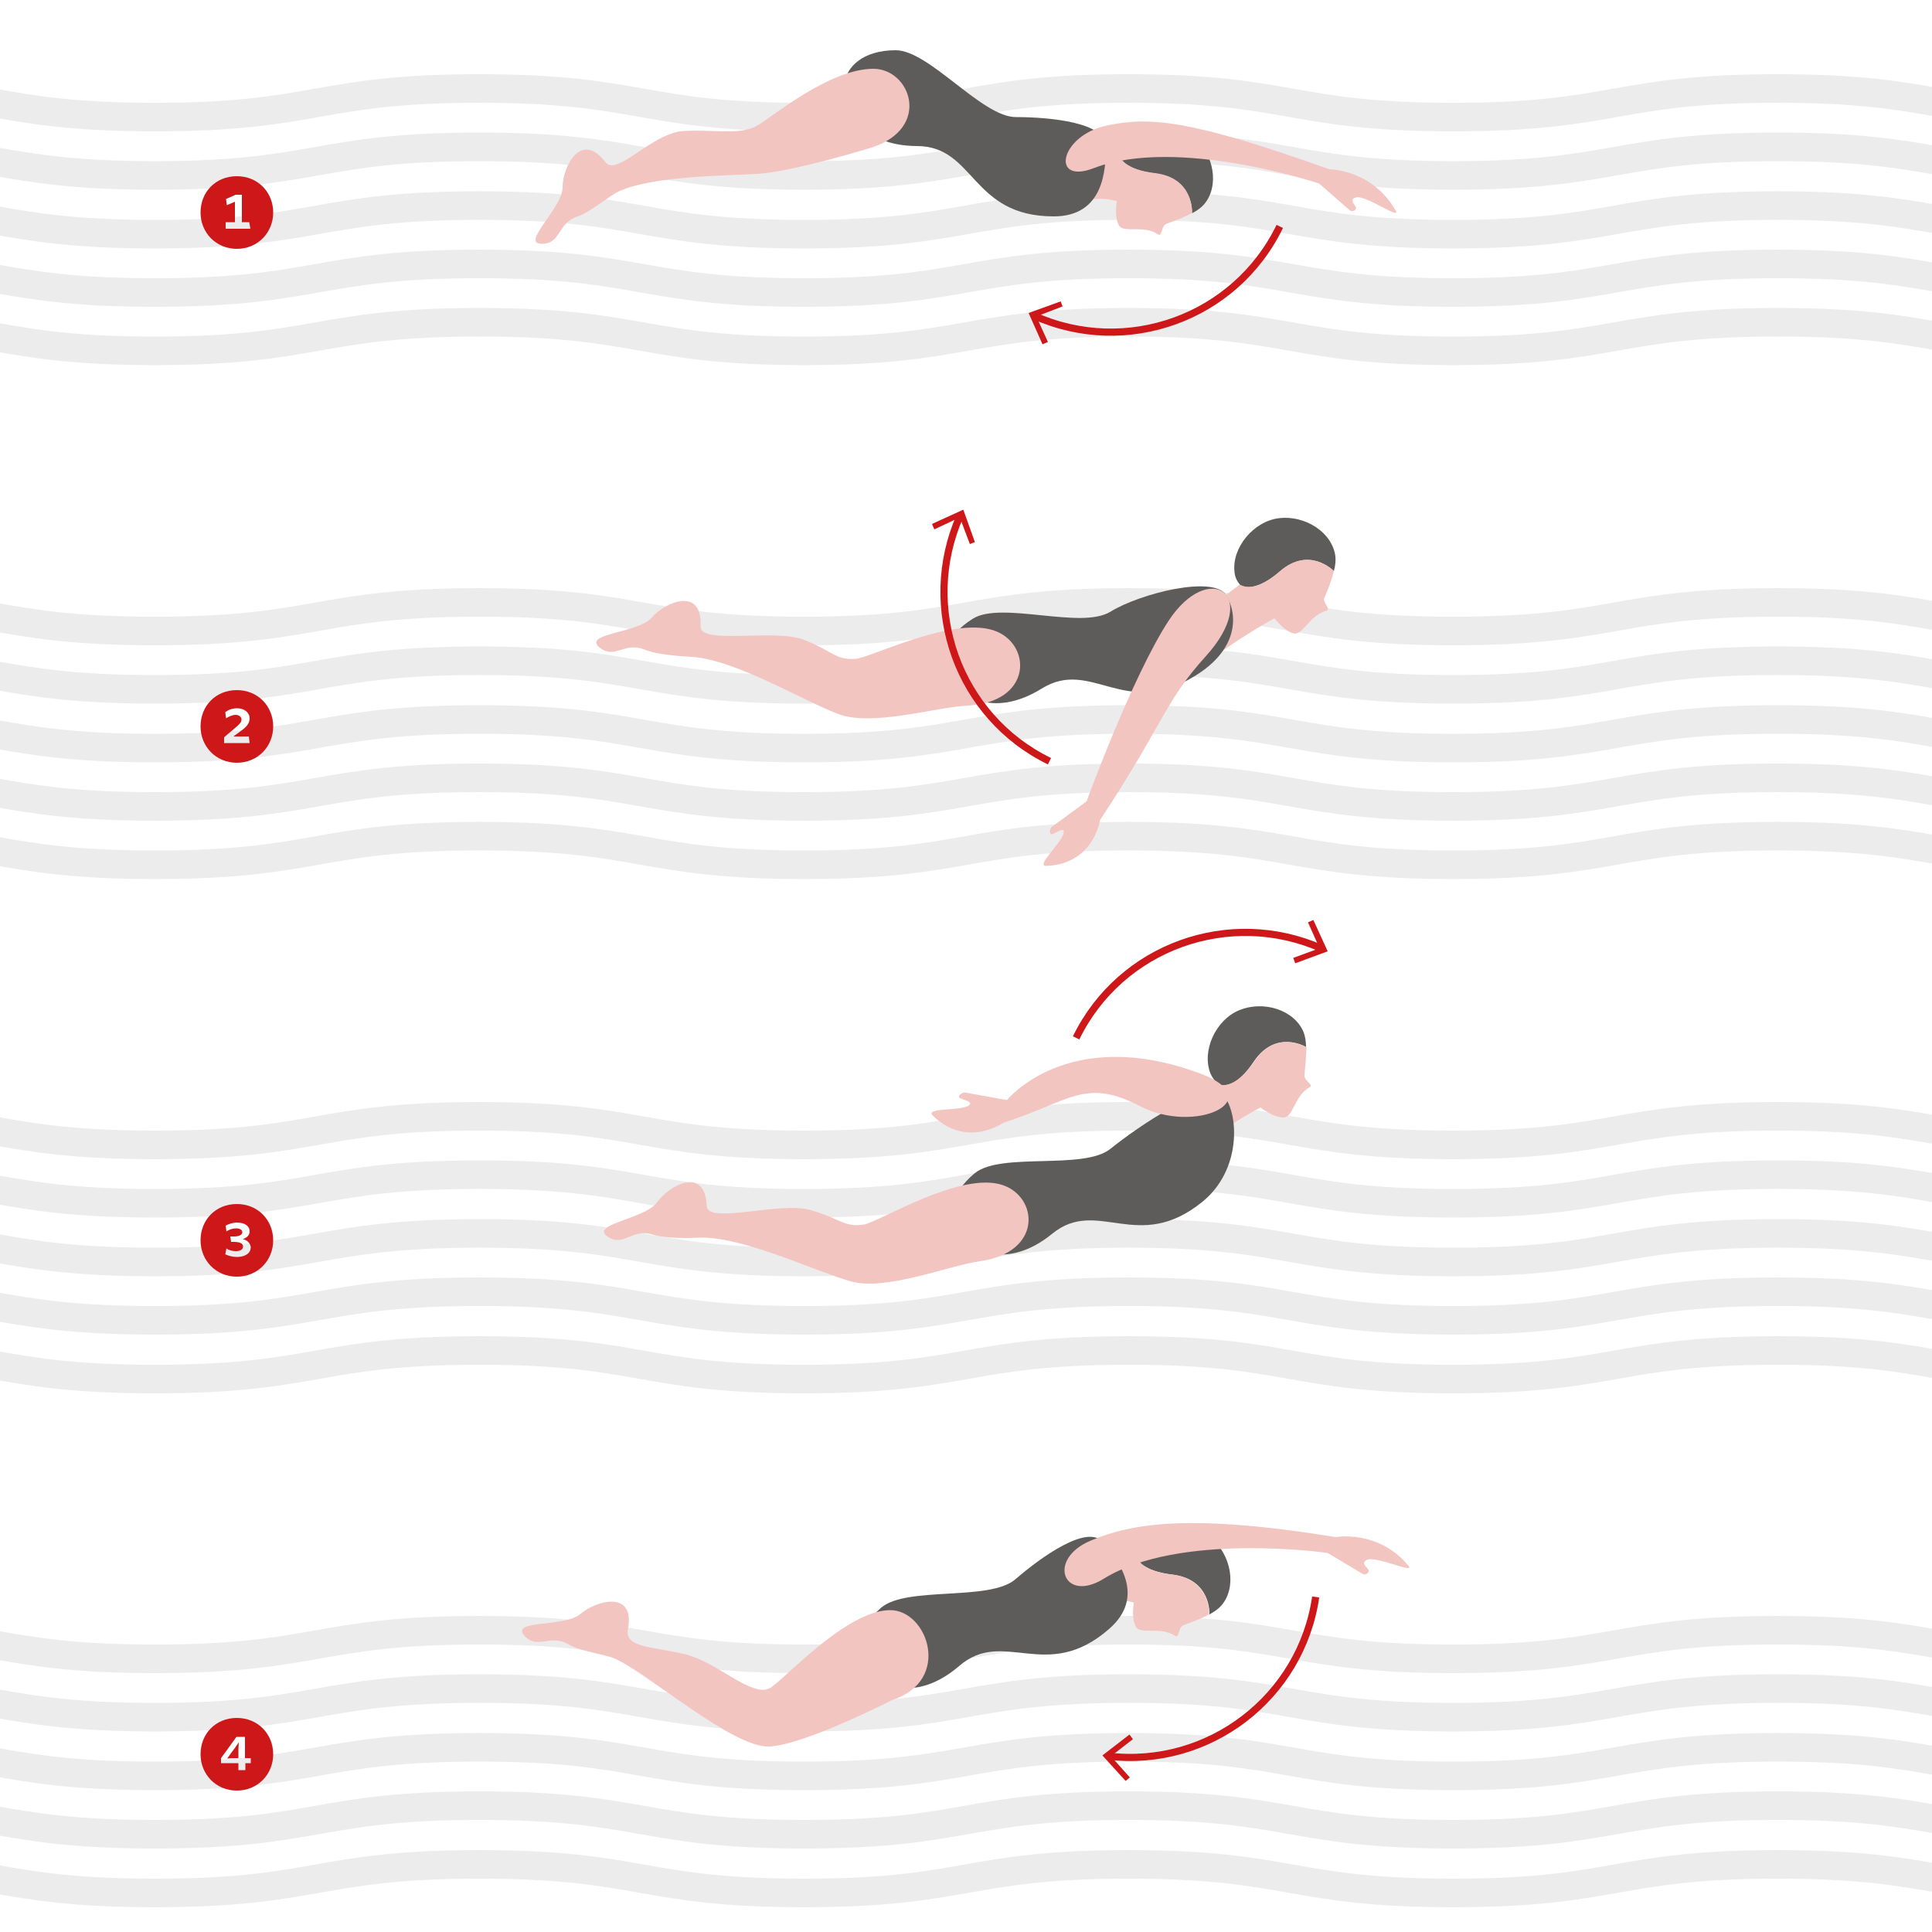
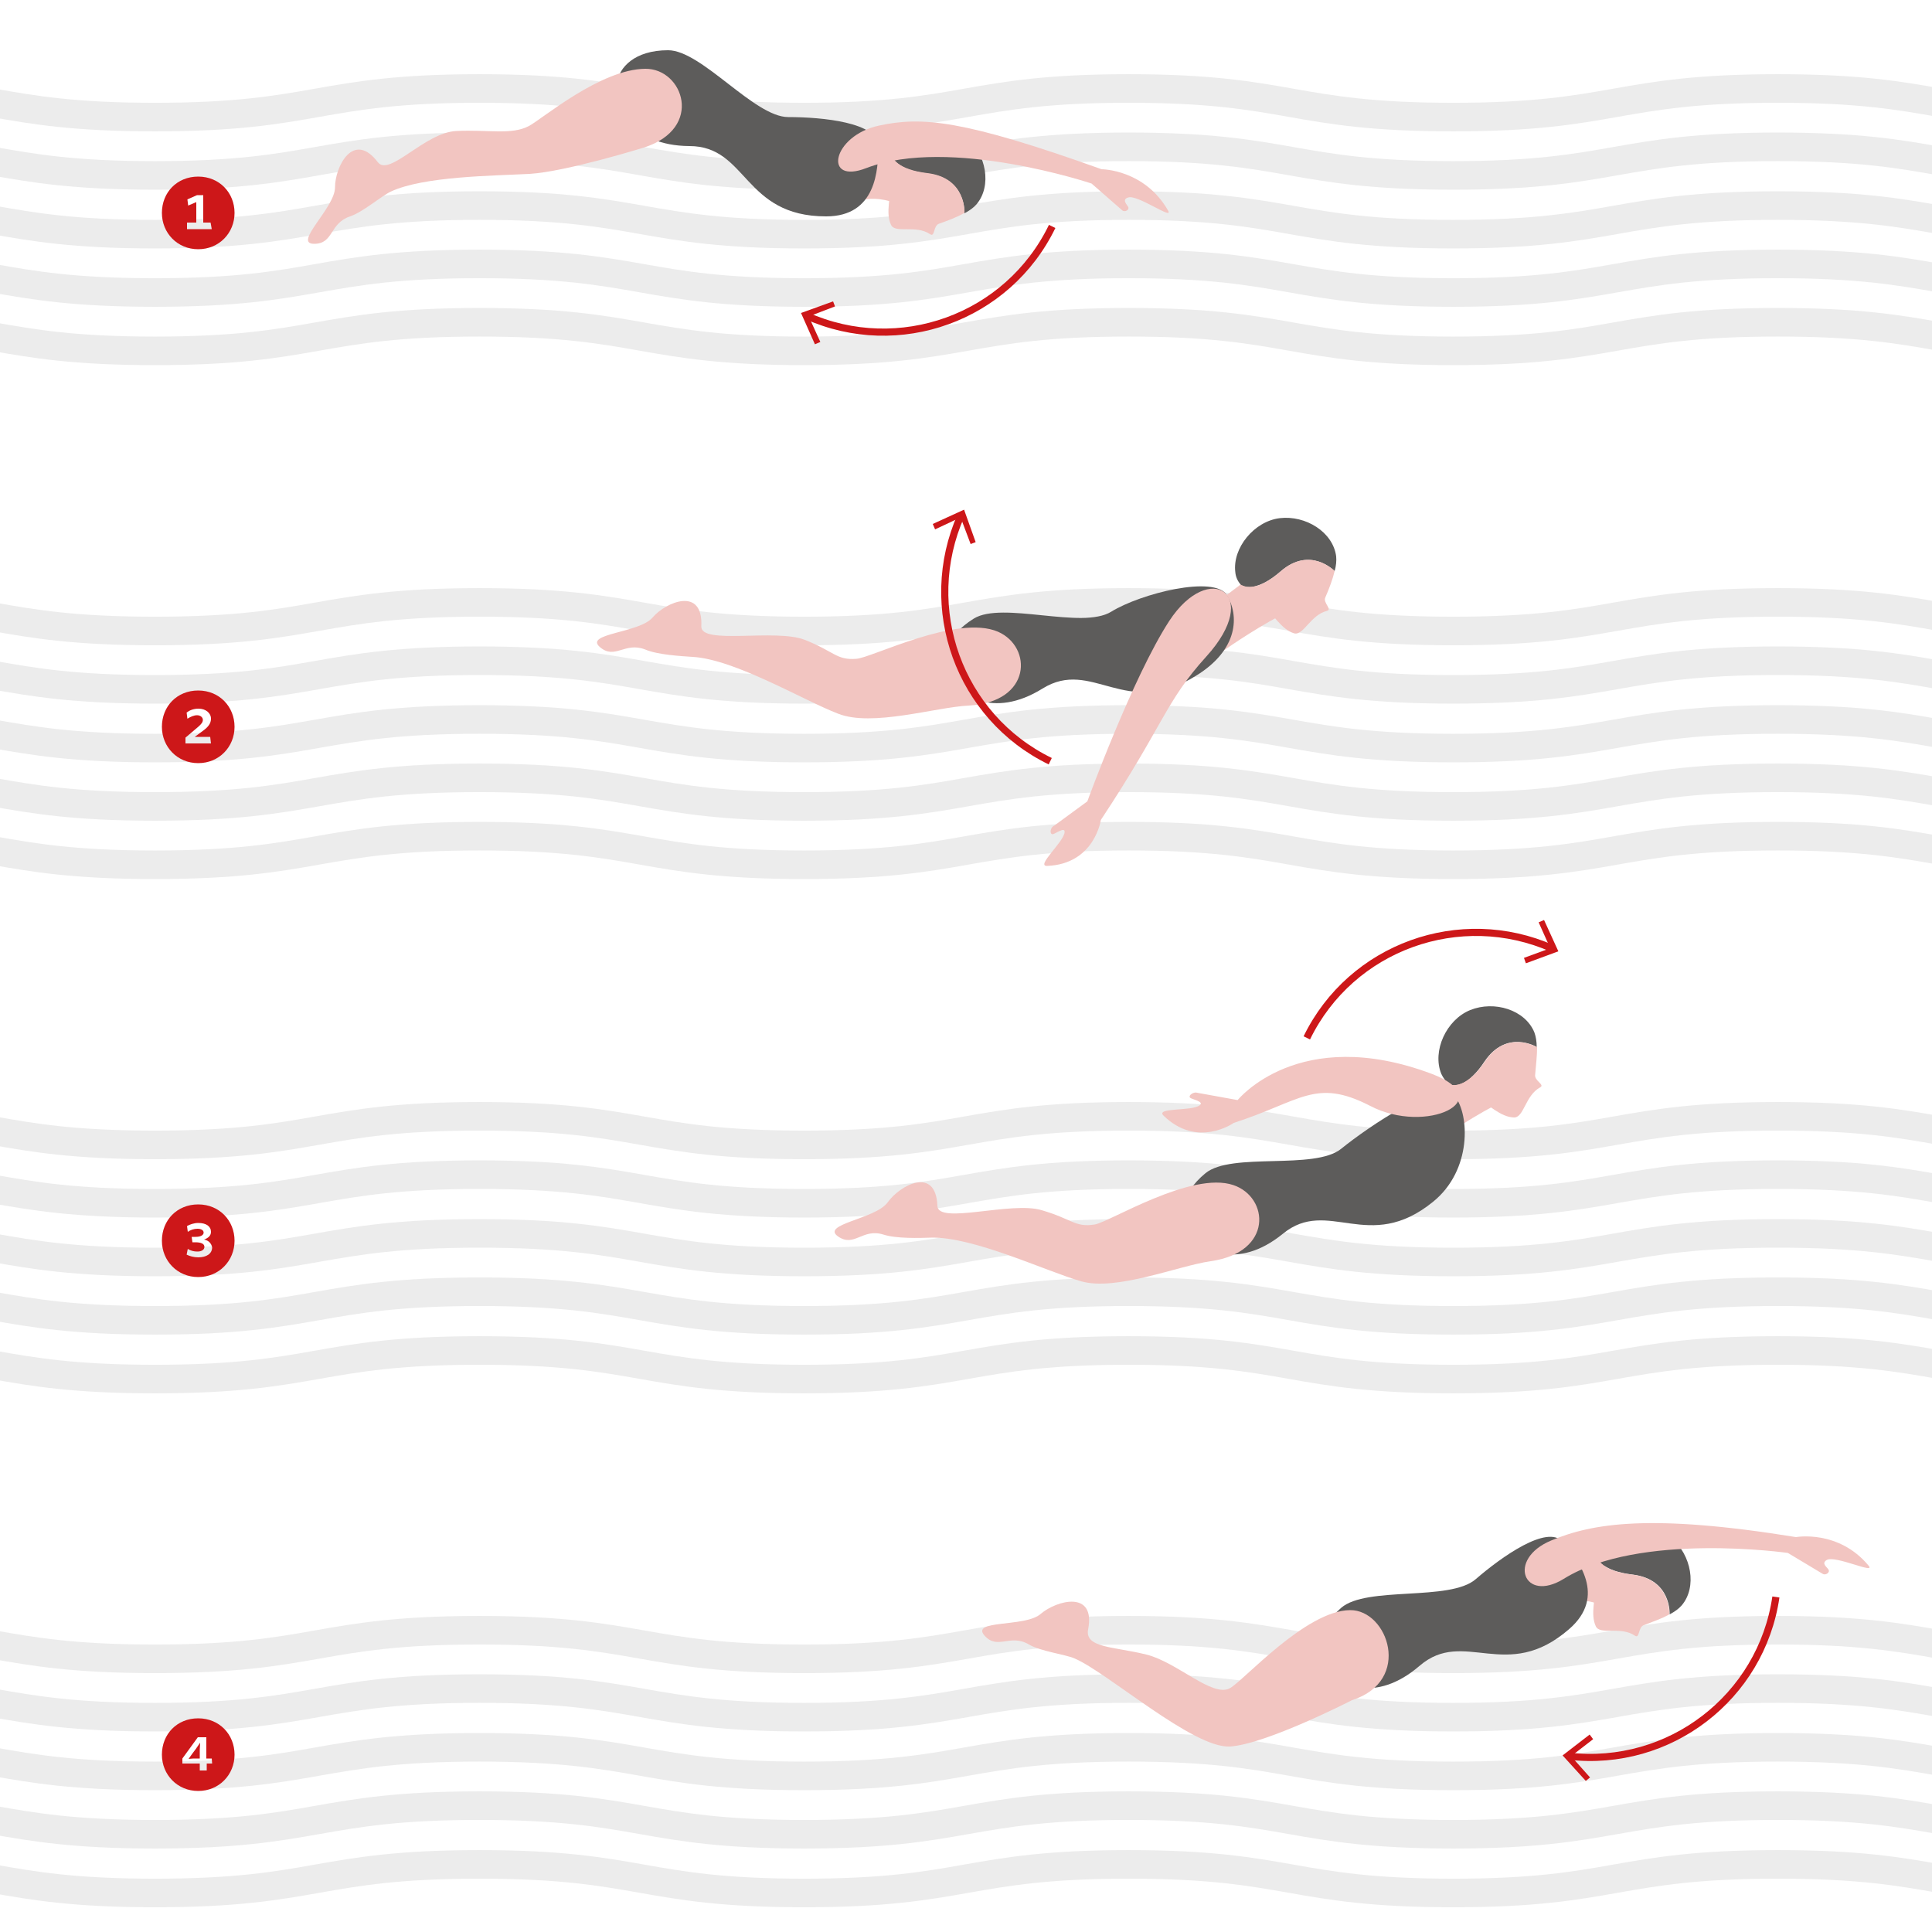
<svg xmlns="http://www.w3.org/2000/svg" version="1.1" id="Capa_1" x="0px" y="0px" viewBox="0 0 500 500" style="enable-background:new 0 0 500 500;" xml:space="preserve">
  <style type="text/css">
	.st0{fill:none;stroke:#ECECEC;stroke-width:7.394;stroke-miterlimit:10;}
	.st1{fill:#F2C5C1;}
	.st2{fill:#5D5C5B;}
	.st3{fill:none;stroke:#CD1719;stroke-width:1.849;stroke-miterlimit:10;}
	.st4{fill:#CD1719;}
	.st5{fill:none;}
	.st6{enable-background:new    ;}
+ 	.st7{fill:none;stroke:#000000;stroke-width:0.747;stroke-miterlimit:10;}
</style>
  <g id="agua">
    <g>
      <g>
        <path class="st0" d="M712.1,30.3c-42,0-42-7.4-84-7.4s-42,7.4-84,7.4s-42-7.4-84-7.4s-42,7.4-84,7.4s-42-7.4-84-7.4     s-42,7.4-84,7.4s-42-7.4-84-7.4s-42,7.4-84,7.4s-42-7.4-84-7.4s-42,7.4-84,7.4s-42-7.4-84-7.4" />
      </g>
      <g>
        <path class="st0" d="M712.1,45.4c-42,0-42-7.4-84-7.4s-42,7.4-84,7.4s-42-7.4-84-7.4s-42,7.4-84,7.4s-42-7.4-84-7.4     s-42,7.4-84,7.4s-42-7.4-84-7.4s-42,7.4-84,7.4s-42-7.4-84-7.4s-42,7.4-84,7.4s-42-7.4-84-7.4" />
      </g>
      <g>
        <path class="st0" d="M712.1,60.6c-42,0-42-7.4-84-7.4s-42,7.4-84,7.4s-42-7.4-84-7.4s-42,7.4-84,7.4s-42-7.4-84-7.4     s-42,7.4-84,7.4s-42-7.4-84-7.4s-42,7.4-84,7.4s-42-7.4-84-7.4s-42,7.4-84,7.4s-42-7.4-84-7.4" />
      </g>
      <g>
        <path class="st0" d="M712.1,75.7c-42,0-42-7.4-84-7.4s-42,7.4-84,7.4s-42-7.4-84-7.4s-42,7.4-84,7.4s-42-7.4-84-7.4     s-42,7.4-84,7.4s-42-7.4-84-7.4s-42,7.4-84,7.4s-42-7.4-84-7.4s-42,7.4-84,7.4s-42-7.4-84-7.4" />
      </g>
      <g>
        <path class="st0" d="M712.1,90.8c-42,0-42-7.4-84-7.4s-42,7.4-84,7.4s-42-7.4-84-7.4s-42,7.4-84,7.4s-42-7.4-84-7.4     s-42,7.4-84,7.4s-42-7.4-84-7.4s-42,7.4-84,7.4s-42-7.4-84-7.4s-42,7.4-84,7.4s-42-7.4-84-7.4" />
      </g>
    </g>
  </g>
  <g id="nadadora-uno">
-     <path class="st1" d="M278.2,53.6c0,0,4.1-4.1,12.6-1s-0.4-12.9-0.4-12.9l-8.9,2.6L278.2,53.6z" />
+     <path class="st1" d="M219.3,53.6c0,0,4.1-4.1,12.6-1s-0.4-12.9-0.4-12.9l-8.9,2.6L219.3,53.6z" />
    <g>
-       <path class="st2" d="M298.9,44.9c10.1,1.2,9.6,10.2,9.6,10.3c1.3-0.7,2.3-1.4,3.1-2.3c4.1-4.8,2.5-13.1-2.6-17.4s-14-3.8-18.1,1    c-0.8,0.9-1.2,2-1.5,3.2C289.8,41.1,291.3,44,298.9,44.9z" />
-       <path class="st1" d="M308.5,55.1c0-0.1,0.5-9.1-9.6-10.3c-7.6-0.9-9.2-3.8-9.5-5.2c-0.4,2.3-0.1,4.9,0,7.8    c0.1,3.4-1.4,7.6,0.1,10.8c1.1,2.3,6.4-0.1,10.1,2.4c1.3,0.9,0.8-2.2,2.3-2.7C304.2,57.1,306.6,56.2,308.5,55.1z" />
+       <path class="st2" d="M240,44.9c10.1,1.2,9.6,10.2,9.6,10.3c1.3-0.7,2.3-1.4,3.1-2.3c4.1-4.8,2.5-13.1-2.6-17.4s-14-3.8-18.1,1    c-0.8,0.9-1.2,2-1.5,3.2C230.9,41.1,232.4,44,240,44.9z" />
+       <path class="st1" d="M249.6,55.1c0-0.1,0.5-9.1-9.6-10.3c-7.6-0.9-9.2-3.8-9.5-5.2c-0.4,2.3-0.1,4.9,0,7.8    c0.1,3.4-1.4,7.6,0.1,10.8c1.1,2.3,6.4-0.1,10.1,2.4c1.3,0.9,0.8-2.2,2.3-2.7C245.3,57.1,247.7,56.2,249.6,55.1z" />
    </g>
-     <path class="st2" d="M218.6,21.4c0.5-3.9,4.5-8.4,13.2-8.4s22.3,17.3,31.1,17.3c8.9,0,23.3,1.4,23.3,7.5S285.7,56,272.7,56   c-21.5,0-20.3-18.2-35.4-18.2C222.2,37.7,217.8,27.5,218.6,21.4z" />
-     <path class="st1" d="M344,43.8c0,0,11.1,0,17.2,10.7c1.5,2.6-7.9-4.2-10.3-3.4c-1.8,0.5-0.3,1.9,0,2.5c0.3,0.8-1,1.4-1.6,0.8   l-7.9-6.9c0,0-36.7-12.3-58.3-4c-11.3,4.4-8.9-8.4,3.3-11C297.5,30.1,308.2,31,344,43.8z" />
-     <path class="st1" d="M156.7,42c3,3.8,12.1-7.7,20.3-8.1s14.3,1.1,18.8-1.3c3.4-1.8,18.5-14.7,30.1-14.8c9.8-0.1,15.3,15.4-0.4,20.4   c0,0-20,6.2-29.5,6.8c-9.5,0.5-27.5,0.6-36,4.6c-2.5,1.2-7.2,5.3-10.5,6.4c-5.4,1.8-4.2,7.1-9.3,7.1c-5.6,0,5.4-9.3,5.4-14.6   C145.6,43.1,150.4,33.7,156.7,42z" />
+     <path class="st2" d="M159.7,21.4c0.5-3.9,4.5-8.4,13.2-8.4s22.3,17.3,31.1,17.3c8.9,0,23.3,1.4,23.3,7.5S226.8,56,213.8,56   c-21.5,0-20.3-18.2-35.4-18.2C163.3,37.7,158.9,27.5,159.7,21.4z" />
+     <path class="st1" d="M285.1,43.8c0,0,11.1,0,17.2,10.7c1.5,2.6-7.9-4.2-10.3-3.4c-1.8,0.5-0.3,1.9,0,2.5c0.3,0.8-1,1.4-1.6,0.8   l-7.9-6.9c0,0-36.7-12.3-58.3-4c-11.3,4.4-8.9-8.4,3.3-11C238.6,30.1,249.3,31,285.1,43.8z" />
+     <path class="st1" d="M97.8,42c3,3.8,12.1-7.7,20.3-8.1s14.3,1.1,18.8-1.3c3.4-1.8,18.5-14.7,30.1-14.8c9.8-0.1,15.3,15.4-0.4,20.4   c0,0-20,6.2-29.5,6.8c-9.5,0.5-27.5,0.6-36,4.6c-2.5,1.2-7.2,5.3-10.5,6.4c-5.4,1.8-4.2,7.1-9.3,7.1c-5.6,0,5.4-9.3,5.4-14.6   C86.7,43.1,91.5,33.7,97.8,42z" />
    <g>
      <g>
-         <path class="st3" d="M331.2,58.6c-11.5,23.7-39.7,33.8-63.6,23.1" />
+         <path class="st3" d="M272.3,58.6c-11.5,23.7-39.7,33.8-63.6,23.1" />
        <g>
-           <polygon class="st4" points="274.5,78 275,79.3 268.2,81.9 271.2,88.5 269.8,89.1 266.2,81     " />
+           <polygon class="st4" points="215.6,78 216.1,79.3 209.3,81.9 212.3,88.5 210.9,89.1 207.3,81     " />
        </g>
      </g>
    </g>
  </g>
  <g id="agua_00000021100680276302078550000012812856652892117934_">
    <g>
      <g>
        <path class="st0" d="M712.1,163.3c-42,0-42-7.4-84-7.4s-42,7.4-84,7.4s-42-7.4-84-7.4s-42,7.4-84,7.4s-42-7.4-84-7.4     s-42,7.4-84,7.4s-42-7.4-84-7.4s-42,7.4-84,7.4s-42-7.4-84-7.4s-42,7.4-84,7.4s-42-7.4-84-7.4" />
      </g>
      <g>
        <path class="st0" d="M712.1,178.4c-42,0-42-7.4-84-7.4s-42,7.4-84,7.4s-42-7.4-84-7.4s-42,7.4-84,7.4s-42-7.4-84-7.4     s-42,7.4-84,7.4s-42-7.4-84-7.4s-42,7.4-84,7.4s-42-7.4-84-7.4s-42,7.4-84,7.4s-42-7.4-84-7.4" />
      </g>
      <g>
        <path class="st0" d="M712.1,193.6c-42,0-42-7.4-84-7.4s-42,7.4-84,7.4s-42-7.4-84-7.4s-42,7.4-84,7.4s-42-7.4-84-7.4     s-42,7.4-84,7.4s-42-7.4-84-7.4s-42,7.4-84,7.4s-42-7.4-84-7.4s-42,7.4-84,7.4s-42-7.4-84-7.4" />
      </g>
      <g>
        <path class="st0" d="M712.1,208.7c-42,0-42-7.4-84-7.4s-42,7.4-84,7.4s-42-7.4-84-7.4s-42,7.4-84,7.4s-42-7.4-84-7.4     s-42,7.4-84,7.4s-42-7.4-84-7.4s-42,7.4-84,7.4s-42-7.4-84-7.4s-42,7.4-84,7.4s-42-7.4-84-7.4" />
      </g>
      <g>
        <path class="st0" d="M712.1,223.8c-42,0-42-7.4-84-7.4s-42,7.4-84,7.4s-42-7.4-84-7.4s-42,7.4-84,7.4s-42-7.4-84-7.4     s-42,7.4-84,7.4s-42-7.4-84-7.4s-42,7.4-84,7.4s-42-7.4-84-7.4s-42,7.4-84,7.4s-42-7.4-84-7.4" />
      </g>
    </g>
  </g>
  <g id="nadadora-dos_00000060752731244850674050000014983588345352823472_">
-     <path class="st1" d="M316.3,168.5c0,0,7.1-5.1,15-9.3c8-4.2-9.8-8.4-9.8-8.4l-16.1,12.1L316.3,168.5z" />
+     <path class="st1" d="M316.5,168.5c0,0,7.1-5.1,15-9.3c8-4.2-9.8-8.4-9.8-8.4l-16.1,12.1L316.5,168.5z" />
    <g>
-       <path class="st2" d="M331.2,147.9c7.7-6.7,14-0.1,14-0.1c0.4-1.4,0.5-2.7,0.4-3.8c-0.8-6.3-7.9-10.7-14.6-9.9    c-6.6,0.8-12.3,7.7-11.5,14c0.1,1.2,0.6,2.3,1.4,3.2C322.2,152.1,325.4,152.9,331.2,147.9z" />
-       <path class="st1" d="M345.2,147.8c-0.1-0.1-6.4-6.6-14,0.1c-5.8,5-9,4.2-10.2,3.5c1.4,1.9,3.5,3.4,5.7,5.3c2.6,2.2,4.7,6.2,8,7.2    c2.4,0.7,4.3-4.8,8.5-5.8c1.5-0.4-1.1-2.1-0.4-3.5C343.8,152.3,344.7,149.9,345.2,147.8z" />
+       <path class="st2" d="M331.4,147.9c7.7-6.7,14-0.1,14-0.1c0.4-1.4,0.5-2.7,0.4-3.8c-0.8-6.3-7.9-10.7-14.6-9.9    c-6.6,0.8-12.3,7.7-11.5,14c0.1,1.2,0.6,2.3,1.4,3.2C322.4,152.1,325.6,152.9,331.4,147.9z" />
+       <path class="st1" d="M345.4,147.8c-0.1-0.1-6.4-6.6-14,0.1c-5.8,5-9,4.2-10.2,3.5c1.4,1.9,3.5,3.4,5.7,5.3c2.6,2.2,4.7,6.2,8,7.2    c2.4,0.7,4.3-4.8,8.5-5.8c1.5-0.4-1.1-2.1-0.4-3.5C344,152.3,344.9,149.9,345.4,147.8z" />
    </g>
-     <path class="st2" d="M245,174.2c-1.6-3.6-0.6-9.5,6.8-14.1s28,2.9,35.6-1.8s26.7-9.5,29.9-4.3s3.1,14.1-8,20.9   c-18.3,11.4-26.8-4.7-39.7,3.3C256.7,186.2,247.5,179.9,245,174.2z" />
-     <path class="st1" d="M284.7,212.2c0,0-1.6,11.4-13.9,11.9c-3,0.1,4.1-6,4.5-8.6c0.3-1.8-2.5,0.4-3.1,0.4c-0.9-0.1-0.5-1.9,0.4-2.2   l8.6-6.3c0,0,11.7-32.1,21.2-46.7c10.4-15.9,24.3-7,9.6,9.2C301.3,181.7,301.1,187.4,284.7,212.2z" />
-     <path class="st1" d="M181.3,162.1c-0.2,4.9,19.2,0.5,26.8,3.5s8.2,5.3,13.3,4.9c3.9-0.2,26.1-11.6,36.7-7   c8.9,3.9,8.8,18.2-7.6,19.1c-8.5,0.4-25,5.6-33.8,2.1c-8.9-3.4-26.7-14.1-37.7-14.7c-2.8-0.2-8.9-0.5-12.2-1.9   c-5.3-2.1-7.8,2.7-11.7-0.6c-4.3-3.6,10.1-3.6,13.6-7.7C172.1,155.8,181.8,151.7,181.3,162.1z" />
+     <path class="st2" d="M245.2,174.2c-1.6-3.6-0.6-9.5,6.8-14.1s28,2.9,35.6-1.8s26.7-9.5,29.9-4.3s3.1,14.1-8,20.9   c-18.3,11.4-26.8-4.7-39.7,3.3C256.9,186.2,247.7,179.9,245.2,174.2z" />
+     <path class="st1" d="M284.9,212.2c0,0-1.6,11.4-13.9,11.9c-3,0.1,4.1-6,4.5-8.6c0.3-1.8-2.5,0.4-3.1,0.4c-0.9-0.1-0.5-1.9,0.4-2.2   l8.6-6.3c0,0,11.7-32.1,21.2-46.7c10.4-15.9,24.3-7,9.6,9.2C301.5,181.7,301.3,187.4,284.9,212.2z" />
+     <path class="st1" d="M181.5,162.1c-0.2,4.9,19.2,0.5,26.8,3.5s8.2,5.3,13.3,4.9c3.9-0.2,26.1-11.6,36.7-7   c8.9,3.9,8.8,18.2-7.6,19.1c-8.5,0.4-25,5.6-33.8,2.1c-8.9-3.4-26.7-14.1-37.7-14.7c-2.8-0.2-8.9-0.5-12.2-1.9   c-5.3-2.1-7.8,2.7-11.7-0.6c-4.3-3.6,10.1-3.6,13.6-7.7C172.3,155.8,182,151.7,181.5,162.1z" />
    <g>
      <g>
-         <path class="st3" d="M271.6,197c-23.6-11.5-33.7-39.7-23.1-63.6" />
+         <path class="st3" d="M271.8,197c-23.6-11.5-33.7-39.7-23.1-63.6" />
        <g>
-           <polygon class="st4" points="252.3,140.3 251,140.8 248.4,133.9 241.8,137 241.2,135.6 249.3,131.9     " />
+           <polygon class="st4" points="252.5,140.3 251.2,140.8 248.6,133.9 242,137 241.4,135.6 249.5,131.9     " />
        </g>
      </g>
    </g>
  </g>
  <g id="agua_00000170962564589192699840000003779727756496242070_">
    <g>
      <g>
        <path class="st0" d="M712.1,296.3c-42,0-42-7.4-84-7.4s-42,7.4-84,7.4s-42-7.4-84-7.4s-42,7.4-84,7.4s-42-7.4-84-7.4     s-42,7.4-84,7.4s-42-7.4-84-7.4s-42,7.4-84,7.4s-42-7.4-84-7.4s-42,7.4-84,7.4s-42-7.4-84-7.4" />
      </g>
      <g>
        <path class="st0" d="M712.1,311.4c-42,0-42-7.4-84-7.4s-42,7.4-84,7.4s-42-7.4-84-7.4s-42,7.4-84,7.4s-42-7.4-84-7.4     s-42,7.4-84,7.4s-42-7.4-84-7.4s-42,7.4-84,7.4s-42-7.4-84-7.4s-42,7.4-84,7.4s-42-7.4-84-7.4" />
      </g>
      <g>
        <path class="st0" d="M712.1,326.6c-42,0-42-7.4-84-7.4s-42,7.4-84,7.4s-42-7.4-84-7.4s-42,7.4-84,7.4s-42-7.4-84-7.4     s-42,7.4-84,7.4s-42-7.4-84-7.4s-42,7.4-84,7.4s-42-7.4-84-7.4s-42,7.4-84,7.4s-42-7.4-84-7.4" />
      </g>
      <g>
        <path class="st0" d="M712.1,341.7c-42,0-42-7.4-84-7.4s-42,7.4-84,7.4s-42-7.4-84-7.4s-42,7.4-84,7.4s-42-7.4-84-7.4     s-42,7.4-84,7.4s-42-7.4-84-7.4s-42,7.4-84,7.4s-42-7.4-84-7.4s-42,7.4-84,7.4s-42-7.4-84-7.4" />
      </g>
      <g>
        <path class="st0" d="M712.1,356.9c-42,0-42-7.4-84-7.4s-42,7.4-84,7.4s-42-7.4-84-7.4s-42,7.4-84,7.4s-42-7.4-84-7.4     s-42,7.4-84,7.4s-42-7.4-84-7.4s-42,7.4-84,7.4s-42-7.4-84-7.4s-42,7.4-84,7.4s-42-7.4-84-7.4" />
      </g>
    </g>
  </g>
  <g id="nadadora-tres_00000129901018100316495090000004606238814546146444_">
-     <path class="st1" d="M312.1,295.4c0,0,7.1-5.1,15-9.3c8-4.2-9.8-8.4-9.8-8.4l-6.3,5.8L312.1,295.4z" />
+     <path class="st1" d="M371.8,295.4c0,0,7.1-5.1,15-9.3c8-4.2-9.8-8.4-9.8-8.4l-6.3,5.8L371.8,295.4z" />
    <g>
-       <path class="st2" d="M324.5,274.7c5.7-8.4,13.5-3.8,13.5-3.7c0-1.4-0.2-2.7-0.6-3.8c-2.4-5.9-10.4-8.3-16.6-5.8    s-9.9,10.6-7.5,16.5c0.5,1.1,1.2,2,2.1,2.8C316.9,281.1,320.3,281.1,324.5,274.7z" />
-       <path class="st1" d="M338.1,271c-0.1,0-7.9-4.7-13.5,3.7c-4.3,6.3-7.6,6.4-9,6c1.8,1.4,4.3,2.4,6.9,3.6c3.1,1.5,6.1,4.8,9.6,4.9    c2.6,0.1,2.9-5.7,6.8-7.8c1.3-0.7-1.6-1.7-1.3-3.3C337.8,275.7,338.1,273.2,338.1,271z" />
+       <path class="st2" d="M384.2,274.7c5.7-8.4,13.5-3.8,13.5-3.7c0-1.4-0.2-2.7-0.6-3.8c-2.4-5.9-10.4-8.3-16.6-5.8    s-9.9,10.6-7.5,16.5c0.5,1.1,1.2,2,2.1,2.8C376.6,281.1,380,281.1,384.2,274.7z" />
+       <path class="st1" d="M397.8,271c-0.1,0-7.9-4.7-13.5,3.7c-4.3,6.3-7.6,6.4-9,6c1.8,1.4,4.3,2.4,6.9,3.6c3.1,1.5,6.1,4.8,9.6,4.9    c2.6,0.1,2.9-5.7,6.8-7.8c1.3-0.7-1.6-1.7-1.3-3.3C397.5,275.7,397.8,273.2,397.8,271z" />
    </g>
-     <path class="st2" d="M247.4,318.4c-2-3.3-1.8-9.3,4.9-14.8c6.8-5.5,28.2-0.7,35.1-6.3c6.9-5.6,25.5-18.3,29.4-13.6   c3.8,4.7,4.5,19.1-5.6,27.3c-16.7,13.6-27.2-1.3-38.9,8.3C260.5,328.9,250.6,323.7,247.4,318.4z" />
-     <path class="st1" d="M259.6,290.6c0,0-9.4,6.7-18.2-1.9c-2.1-2.1,7.2-1.1,9.3-2.6c1.5-1-2-1.6-2.4-2c-0.6-0.7,1.1-1.6,1.8-1.3   l10.5,1.9c0,0,15.8-19.7,50.2-6.8c17.7,6.7-1.4,15.9-15.9,8.3C280.7,278.9,277,285,259.6,290.6z" />
-     <path class="st1" d="M182.9,312.1c0.2,4.9,19.1-1.3,27,1.1c7.9,2.3,8.6,4.5,13.7,3.7c3.8-0.6,25-13.9,35.9-10.2   c9.2,3.1,10.4,17.4-5.9,19.7c-8.4,1.2-24.4,7.8-33.5,5.2c-9.1-2.6-27.9-11.6-38.9-11.3c-2.8,0.1-8.9,0.3-12.3-0.8   c-5.4-1.7-7.5,3.4-11.7,0.5c-4.6-3.2,9.7-4.5,12.8-8.8C173.2,306.7,182.5,301.7,182.9,312.1z" />
+     <path class="st2" d="M307.1,318.4c-2-3.3-1.8-9.3,4.9-14.8c6.8-5.5,28.2-0.7,35.1-6.3c6.9-5.6,25.5-18.3,29.4-13.6   c3.8,4.7,4.5,19.1-5.6,27.3c-16.7,13.6-27.2-1.3-38.9,8.3C320.2,328.9,310.3,323.7,307.1,318.4z" />
+     <path class="st1" d="M319.3,290.6c0,0-9.4,6.7-18.2-1.9c-2.1-2.1,7.2-1.1,9.3-2.6c1.5-1-2-1.6-2.4-2c-0.6-0.7,1.1-1.6,1.8-1.3   l10.5,1.9c0,0,15.8-19.7,50.2-6.8c17.7,6.7-1.4,15.9-15.9,8.3C340.4,278.9,336.7,285,319.3,290.6z" />
+     <path class="st1" d="M242.6,312.1c0.2,4.9,19.1-1.3,27,1.1c7.9,2.3,8.6,4.5,13.7,3.7c3.8-0.6,25-13.9,35.9-10.2   c9.2,3.1,10.4,17.4-5.9,19.7c-8.4,1.2-24.4,7.8-33.5,5.2c-9.1-2.6-27.9-11.6-38.9-11.3c-2.8,0.1-8.9,0.3-12.3-0.8   c-5.4-1.7-7.5,3.4-11.7,0.5c-4.6-3.2,9.7-4.5,12.8-8.8C232.9,306.7,242.2,301.7,242.6,312.1z" />
    <g>
      <g>
-         <path class="st3" d="M278.5,268.6c11.5-23.6,39.7-33.7,63.6-23.1" />
+         <path class="st3" d="M338.2,268.6c11.5-23.6,39.7-33.7,63.6-23.1" />
        <g>
-           <polygon class="st4" points="335.2,249.3 334.7,247.9 341.5,245.4 338.5,238.7 339.9,238.1 343.6,246.2     " />
+           <polygon class="st4" points="394.9,249.3 394.4,247.9 401.2,245.4 398.2,238.7 399.6,238.1 403.3,246.2     " />
        </g>
      </g>
    </g>
  </g>
  <g id="agua_00000162321352446162168990000012949264204339966876_">
    <g>
      <g>
        <path class="st0" d="M712.1,429.3c-42,0-42-7.4-84-7.4s-42,7.4-84,7.4s-42-7.4-84-7.4s-42,7.4-84,7.4s-42-7.4-84-7.4     s-42,7.4-84,7.4s-42-7.4-84-7.4s-42,7.4-84,7.4s-42-7.4-84-7.4s-42,7.4-84,7.4s-42-7.4-84-7.4" />
      </g>
      <g>
        <path class="st0" d="M712.1,444.4c-42,0-42-7.4-84-7.4s-42,7.4-84,7.4s-42-7.4-84-7.4s-42,7.4-84,7.4s-42-7.4-84-7.4     s-42,7.4-84,7.4s-42-7.4-84-7.4s-42,7.4-84,7.4s-42-7.4-84-7.4s-42,7.4-84,7.4s-42-7.4-84-7.4" />
      </g>
      <g>
        <path class="st0" d="M712.1,459.6c-42,0-42-7.4-84-7.4s-42,7.4-84,7.4s-42-7.4-84-7.4s-42,7.4-84,7.4s-42-7.4-84-7.4     s-42,7.4-84,7.4s-42-7.4-84-7.4s-42,7.4-84,7.4s-42-7.4-84-7.4s-42,7.4-84,7.4s-42-7.4-84-7.4" />
      </g>
      <g>
        <path class="st0" d="M712.1,474.7c-42,0-42-7.4-84-7.4s-42,7.4-84,7.4s-42-7.4-84-7.4s-42,7.4-84,7.4s-42-7.4-84-7.4     s-42,7.4-84,7.4s-42-7.4-84-7.4s-42,7.4-84,7.4s-42-7.4-84-7.4s-42,7.4-84,7.4s-42-7.4-84-7.4" />
      </g>
      <g>
        <path class="st0" d="M712.1,489.9c-42,0-42-7.4-84-7.4s-42,7.4-84,7.4s-42-7.4-84-7.4s-42,7.4-84,7.4s-42-7.4-84-7.4     s-42,7.4-84,7.4s-42-7.4-84-7.4s-42,7.4-84,7.4s-42-7.4-84-7.4s-42,7.4-84,7.4s-42-7.4-84-7.4" />
      </g>
    </g>
  </g>
  <g id="nadadora-cuatro_00000171688641318623287210000014515162489731761808_">
    <g>
-       <path class="st1" d="M282.6,416.3c0,0,4.1-4.1,12.6-1s-0.4-12.9-0.4-12.9l-8.9,2.6L282.6,416.3z" />
+       <path class="st1" d="M401.7,416.3c0,0,4.1-4.1,12.6-1s-0.4-12.9-0.4-12.9L405,405L401.7,416.3z" />
      <g>
-         <path class="st2" d="M303.4,407.5c10.1,1.2,9.6,10.2,9.6,10.3c1.3-0.7,2.3-1.4,3.1-2.3c4.1-4.8,2.5-13.1-2.6-17.4s-14-3.8-18.1,1     c-0.8,0.9-1.2,2-1.5,3.2C294.2,403.7,295.8,406.6,303.4,407.5z" />
-         <path class="st1" d="M312.9,417.8c0-0.1,0.5-9.1-9.6-10.3c-7.6-0.9-9.2-3.8-9.5-5.2c-0.4,2.3-0.1,4.9,0,7.8     c0.1,3.4-1.4,7.6,0.1,10.8c1.1,2.3,6.4-0.1,10.1,2.4c1.3,0.9,0.8-2.2,2.3-2.7C308.6,419.7,311,418.9,312.9,417.8z" />
+         <path class="st2" d="M422.5,407.5c10.1,1.2,9.6,10.2,9.6,10.3c1.3-0.7,2.3-1.4,3.1-2.3c4.1-4.8,2.5-13.1-2.6-17.4s-14-3.8-18.1,1     c-0.8,0.9-1.2,2-1.5,3.2C413.3,403.7,414.9,406.6,422.5,407.5z" />
+         <path class="st1" d="M432,417.8c0-0.1,0.5-9.1-9.6-10.3c-7.6-0.9-9.2-3.8-9.5-5.2c-0.4,2.3-0.1,4.9,0,7.8     c0.1,3.4-1.4,7.6,0.1,10.8c1.1,2.3,6.4-0.1,10.1,2.4c1.3,0.9,0.8-2.2,2.3-2.7C427.7,419.7,430.1,418.9,432,417.8z" />
      </g>
-       <path class="st2" d="M223.5,431.1c-2.1-3.3-2.1-9.2,4.5-15c6.6-5.7,28.1-1.6,34.8-7.4s18.5-14.2,22.5-9.7    c4,4.6,11.5,14.1,1.7,22.6c-16.2,14.1-27.2-0.4-38.7,9.5S226.9,436.3,223.5,431.1z" />
-       <path class="st1" d="M345.7,397.8c0,0,11-2,18.8,7.4c1.9,2.3-8.5-2.7-10.8-1.5c-1.6,0.9,0.1,1.9,0.4,2.5c0.5,0.7-0.7,1.6-1.5,1.1    l-9-5.4c0,0-38.4-5.5-58,6.7c-10.4,6.4-14.8-5.1-3.3-9.9C293,394.2,308.1,391.7,345.7,397.8z" />
-       <path class="st1" d="M162.5,421.7c-0.9,4.8,6.6,4.4,15.1,6.5c8,2,17.1,11.2,21.6,8.7c3.4-1.8,19.6-20.1,31.1-20.2    c9.8-0.1,16.2,18.3,0.5,23.3c0,0-22.2,11.4-31.6,12c-9.5,0.5-31.6-19.1-40.2-22.8c-2.6-1.1-8.7-1.8-11.8-3.6    c-4.9-2.9-8.1,1.5-11.5-2.3c-3.7-4.2,10.5-2.1,14.5-5.6C154.4,414.1,164.5,411.5,162.5,421.7z" />
+       <path class="st2" d="M342.6,431.1c-2.1-3.3-2.1-9.2,4.5-15c6.6-5.7,28.1-1.6,34.8-7.4s18.5-14.2,22.5-9.7    c4,4.6,11.5,14.1,1.7,22.6c-16.2,14.1-27.2-0.4-38.7,9.5C355.9,441,346,436.3,342.6,431.1z" />
+       <path class="st1" d="M464.8,397.8c0,0,11-2,18.8,7.4c1.9,2.3-8.5-2.7-10.8-1.5c-1.6,0.9,0.1,1.9,0.4,2.5c0.5,0.7-0.7,1.6-1.5,1.1    l-9-5.4c0,0-38.4-5.5-58,6.7c-10.4,6.4-14.8-5.1-3.3-9.9C412.1,394.2,427.2,391.7,464.8,397.8z" />
+       <path class="st1" d="M281.6,421.7c-0.9,4.8,6.6,4.4,15.1,6.5c8,2,17.1,11.2,21.6,8.7c3.4-1.8,19.6-20.1,31.1-20.2    c9.8-0.1,16.2,18.3,0.5,23.3c0,0-22.2,11.4-31.6,12c-9.5,0.5-31.6-19.1-40.2-22.8c-2.6-1.1-8.7-1.8-11.8-3.6    c-4.9-2.9-8.1,1.5-11.5-2.3c-3.7-4.2,10.5-2.1,14.5-5.6C273.5,414.1,283.6,411.5,281.6,421.7z" />
      <g>
        <g>
-           <path class="st3" d="M340.5,413.3c-3.8,26-27.6,44.2-53.6,41.2" />
+           <path class="st3" d="M459.6,413.3c-3.8,26-27.6,44.2-53.6,41.2" />
          <g>
-             <polygon class="st4" points="292.3,448.9 293.2,450.1 287.5,454.5 292.4,460 291.3,460.9 285.3,454.3      " />
+             <polygon class="st4" points="411.4,448.9 412.3,450.1 406.6,454.5 411.5,460 410.4,460.9 404.4,454.3      " />
          </g>
        </g>
      </g>
    </g>
  </g>
  <rect x="37.3" y="45.6" class="st5" width="47.9" height="22.6" />
-   <g class="st6">
-     <path class="st4" d="M61.3,45.6c5.5,0,9.4,4.2,9.4,9.4c0,5.2-4,9.4-9.4,9.4c-5.4,0-9.4-4.2-9.4-9.4C51.9,49.7,55.8,45.6,61.3,45.6z    M64.5,57.5h-1.9v-7.1h-1.6l-2.5,1.1l0.2,1.6l2.1-0.9v5.3h-2.4v1.7h6.4L64.5,57.5z" />
-   </g>
  <rect x="37.3" y="178.6" class="st5" width="47.9" height="22.6" />
-   <g class="st6">
-     <path class="st4" d="M61.3,178.6c5.5,0,9.4,4.2,9.4,9.4c0,5.2-4,9.4-9.4,9.4c-5.4,0-9.4-4.2-9.4-9.4   C51.9,182.7,55.8,178.6,61.3,178.6z M64.4,190.6h-4l2.3-1.7c1.2-0.9,1.9-1.8,1.9-3c0-1.5-1.4-2.6-3.2-2.6c-1.3,0-2.3,0.4-3.1,1   l0.2,1.6c0.8-0.5,1.7-0.9,2.5-0.9c0.8,0,1.5,0.5,1.5,1.2c0,0.6-0.4,1.1-1.2,1.8l-3.3,2.8v1.5h6.6L64.4,190.6z" />
-   </g>
  <rect x="37.3" y="311.6" class="st5" width="47.9" height="22.6" />
-   <g class="st6">
-     <path class="st4" d="M61.3,311.6c5.5,0,9.4,4.2,9.4,9.4c0,5.2-4,9.4-9.4,9.4c-5.4,0-9.4-4.2-9.4-9.4   C51.9,315.7,55.8,311.6,61.3,311.6z M62.8,320.7L62.8,320.7c1.1-0.4,1.8-1,1.8-2c0-1.4-1.2-2.3-3.3-2.3c-1.1,0-2.2,0.4-2.9,0.8   l0.2,1.5c0.7-0.5,1.6-0.8,2.5-0.8c1,0,1.6,0.4,1.6,1c0,0.6-0.7,1.1-2.1,1.1h-1l0.2,1.4h0.7c1.6,0,2.4,0.4,2.4,1.2   c0,0.7-0.7,1.2-1.8,1.2c-0.9,0-1.8-0.2-2.5-0.7l-0.3,1.5c0.8,0.4,1.9,0.7,3,0.7c2.1,0,3.6-0.9,3.6-2.6   C64.7,321.7,64,320.9,62.8,320.7z" />
-   </g>
  <rect x="37.3" y="444.6" class="st5" width="47.9" height="22.6" />
  <g class="st6">
-     <path class="st4" d="M61.3,444.6c5.5,0,9.4,4.2,9.4,9.4c0,5.2-4,9.4-9.4,9.4c-5.4,0-9.4-4.2-9.4-9.4   C51.9,448.7,55.8,444.6,61.3,444.6z M64.8,455h-1.4v-5.5h-2.2l-4,5.5v1.3h4.5v1.8h1.8v-1.8h1.4V455z M60.1,455l-1.3,0.1l1-1.4   l0.9-1.2l1.1-1.6l-0.1,1.8v2.3H60.1z" />
+     <path class="st4" d="M51.3,45.7c5.5,0,9.4,4.2,9.4,9.4c0,5.2-4,9.4-9.4,9.4s-9.4-4.2-9.4-9.4C41.9,49.8,45.8,45.7,51.3,45.7z    M54.5,57.6h-1.9v-7.1H51l-2.5,1.1l0.2,1.6l2.1-0.9v5.3h-2.4v1.7h6.4L54.5,57.6z" />
  </g>
+   <g class="st6">
+     <path class="st4" d="M51.3,178.7c5.5,0,9.4,4.2,9.4,9.4s-4,9.4-9.4,9.4s-9.4-4.2-9.4-9.4C41.9,182.8,45.8,178.7,51.3,178.7z    M54.4,190.7h-4l2.3-1.7c1.2-0.9,1.9-1.8,1.9-3c0-1.5-1.4-2.6-3.2-2.6c-1.3,0-2.3,0.4-3.1,1l0.2,1.6c0.8-0.5,1.7-0.9,2.5-0.9   s1.5,0.5,1.5,1.2c0,0.6-0.4,1.1-1.2,1.8l-3.3,2.8v1.5h6.6L54.4,190.7z" />
+   </g>
+   <g class="st6">
+     <path class="st4" d="M51.3,311.7c5.5,0,9.4,4.2,9.4,9.4c0,5.2-4,9.4-9.4,9.4s-9.4-4.2-9.4-9.4C41.9,315.8,45.8,311.7,51.3,311.7z    M52.8,320.8L52.8,320.8c1.1-0.4,1.8-1,1.8-2c0-1.4-1.2-2.3-3.3-2.3c-1.1,0-2.2,0.4-2.9,0.8l0.2,1.5c0.7-0.5,1.6-0.8,2.5-0.8   c1,0,1.6,0.4,1.6,1s-0.7,1.1-2.1,1.1h-1l0.2,1.4h0.7c1.6,0,2.4,0.4,2.4,1.2c0,0.7-0.7,1.2-1.8,1.2c-0.9,0-1.8-0.2-2.5-0.7l-0.3,1.5   c0.8,0.4,1.9,0.7,3,0.7c2.1,0,3.6-0.9,3.6-2.6C54.7,321.8,54,321,52.8,320.8z" />
+   </g>
+   <g class="st6">
+     <path class="st4" d="M51.3,444.7c5.5,0,9.4,4.2,9.4,9.4c0,5.2-4,9.4-9.4,9.4s-9.4-4.2-9.4-9.4C41.9,448.8,45.8,444.7,51.3,444.7z    M54.8,455.1h-1.4v-5.5h-2.2l-4,5.5v1.3h4.5v1.8h1.8v-1.8h1.4L54.8,455.1L54.8,455.1z M50.1,455.1l-1.3,0.1l1-1.4l0.9-1.2l1.1-1.6   l-0.1,1.8v2.3L50.1,455.1L50.1,455.1z" />
+   </g>
+   <line class="st7" x1="191.1" y1="-78.9" x2="191.1" y2="-183.9" />
+   <line class="st7" x1="250.2" y1="-78.9" x2="250.2" y2="-183.9" />
+   <line class="st7" x1="309.7" y1="-78.9" x2="309.7" y2="-183.9" />
+   <line class="st7" x1="369" y1="-78.9" x2="369" y2="-183.9" />
</svg>
